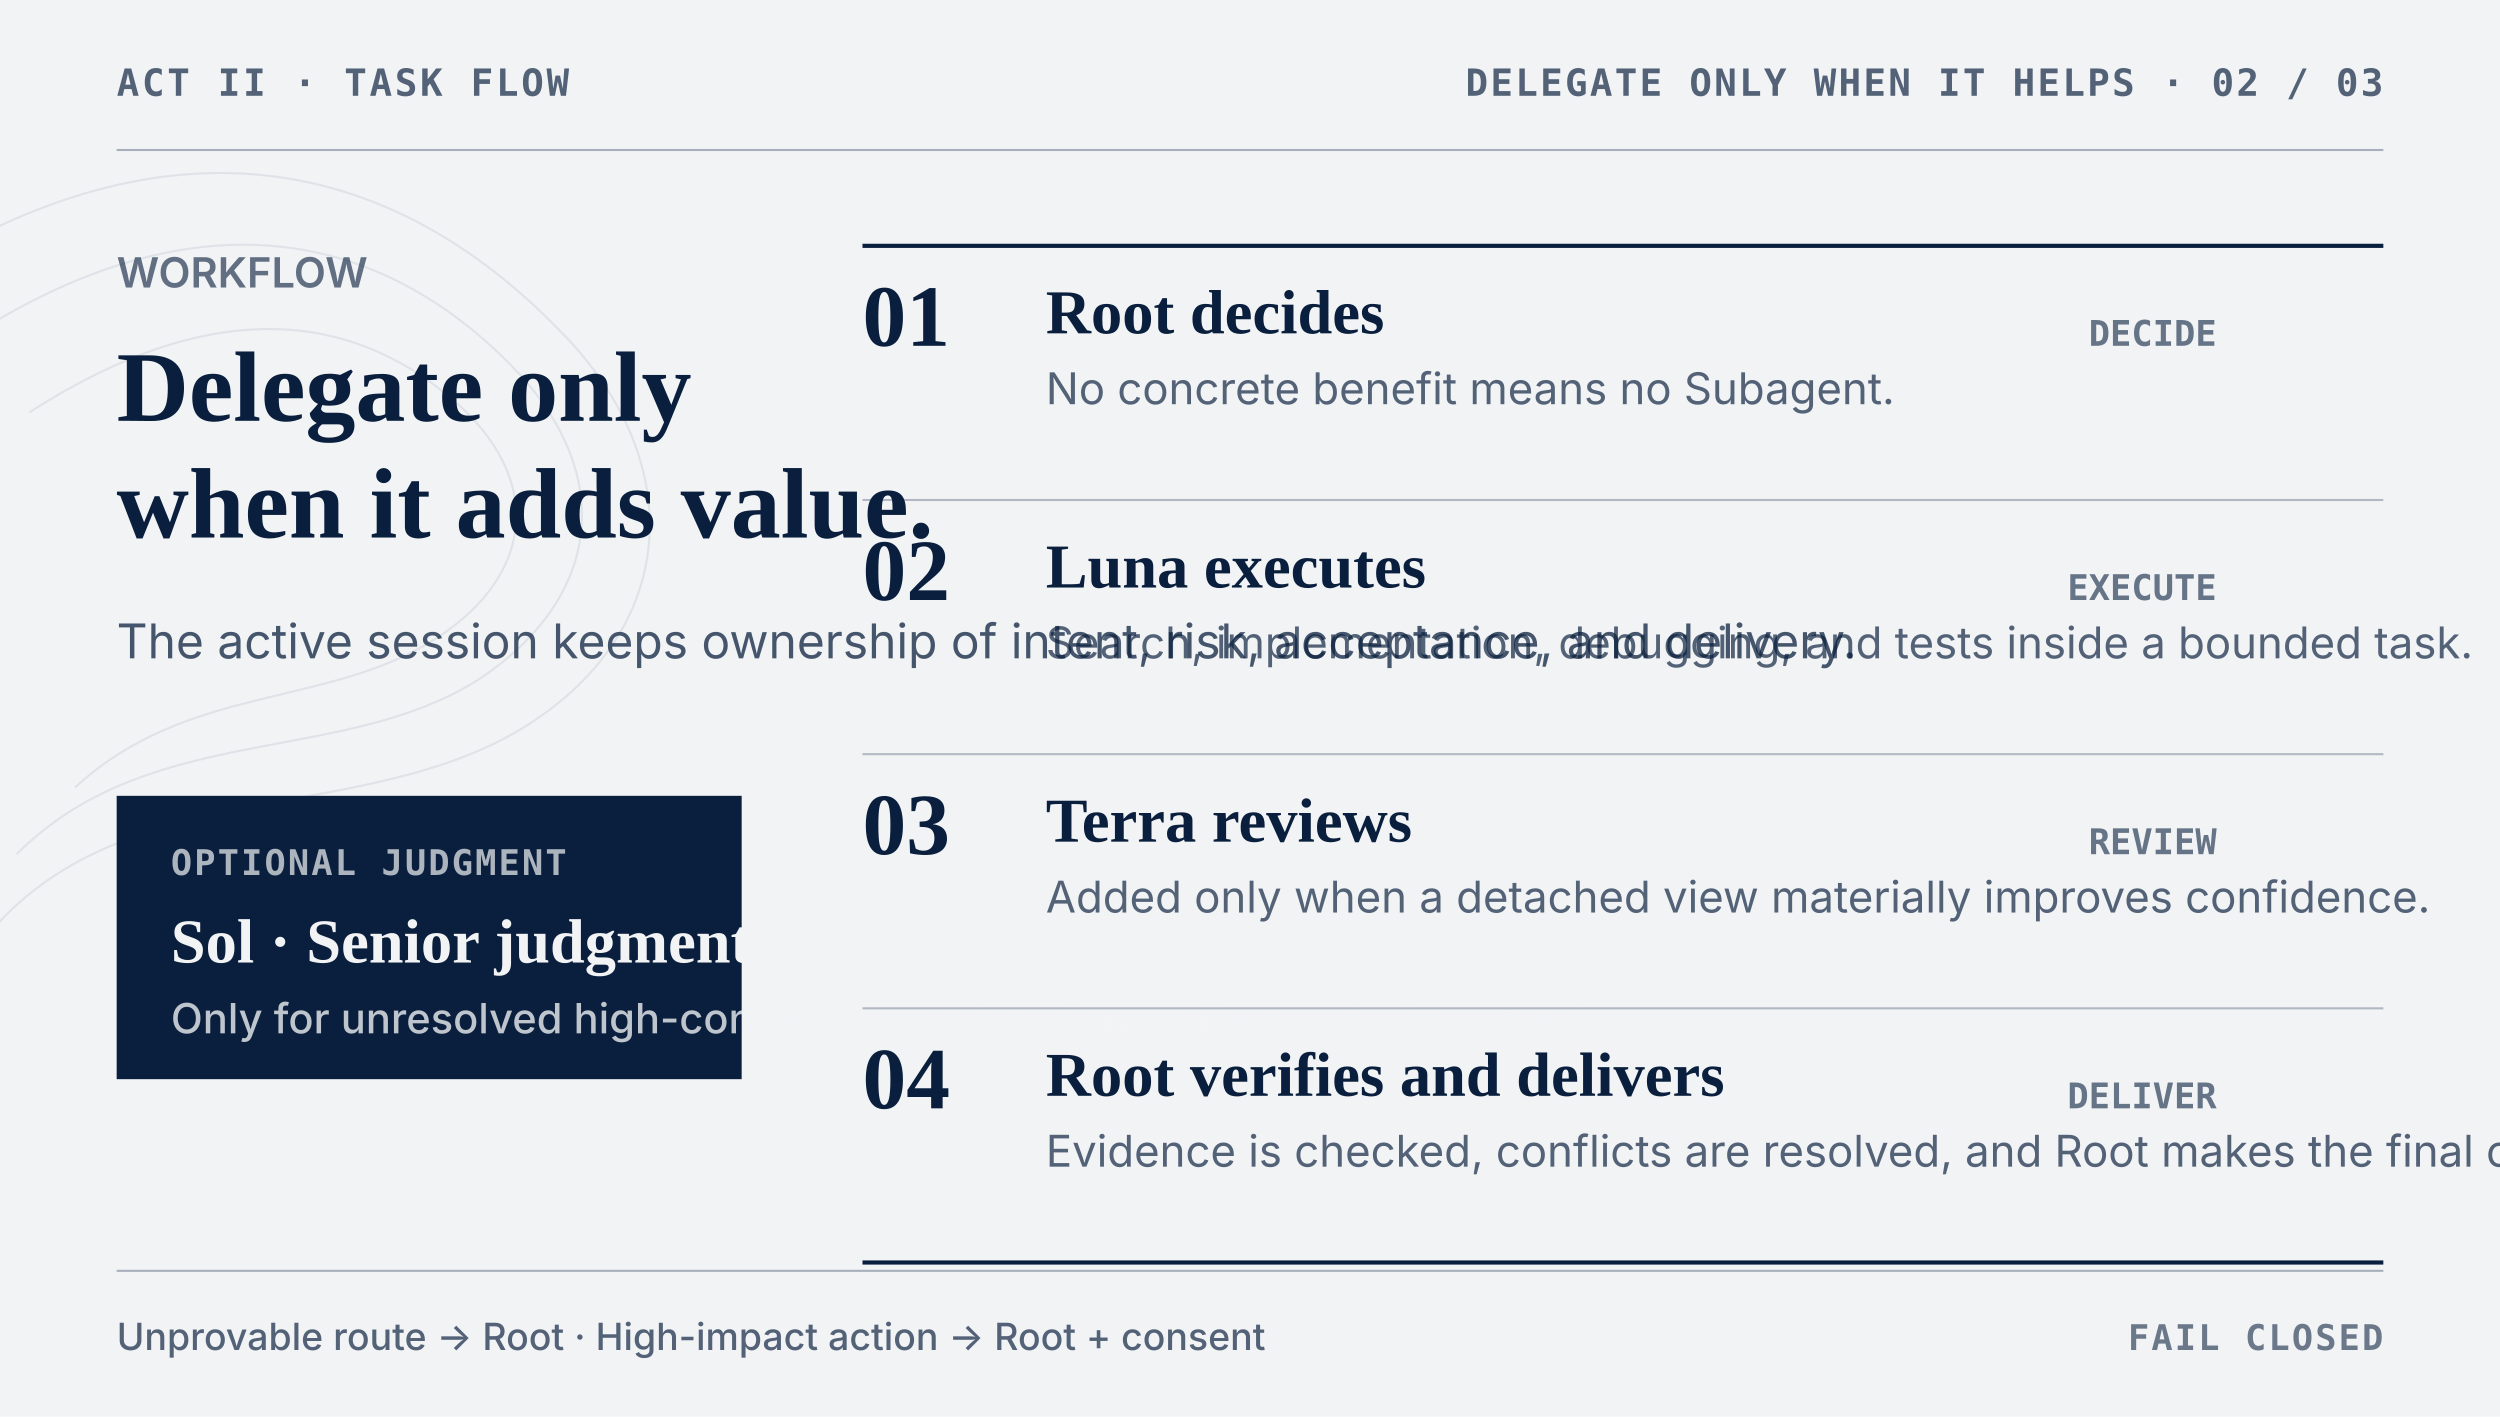
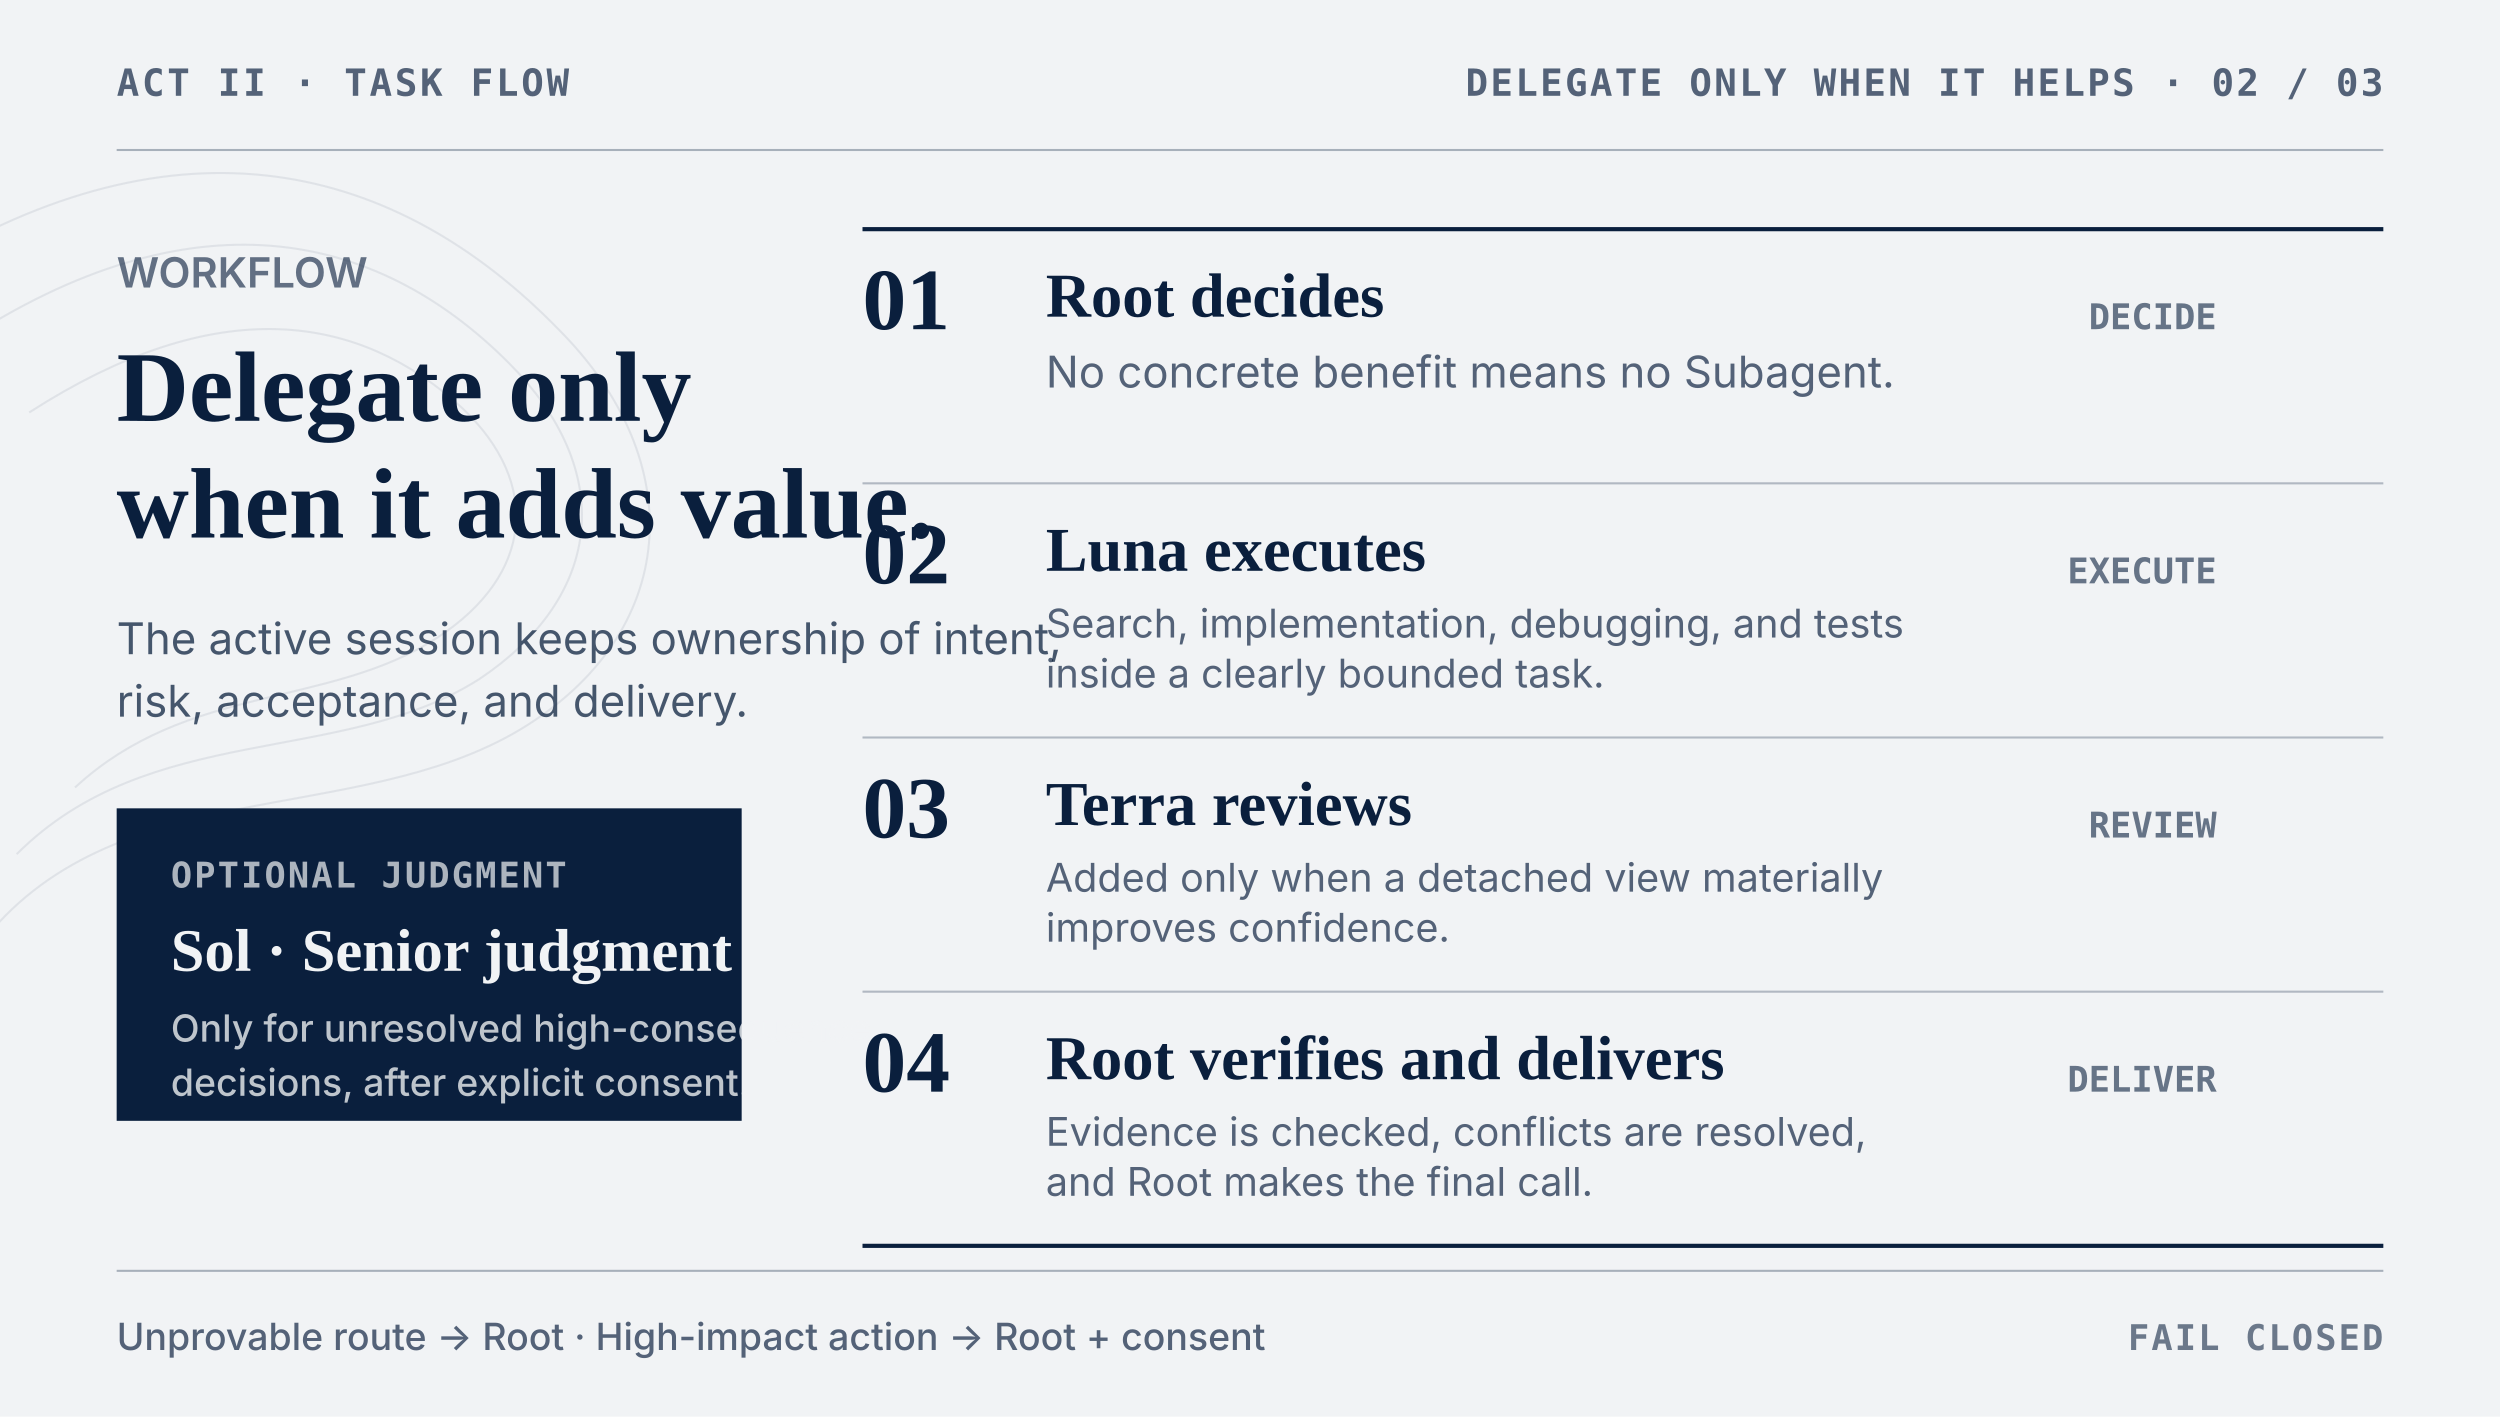
<svg xmlns="http://www.w3.org/2000/svg" width="1200" height="680" viewBox="0 0 1200 680" role="img" aria-labelledby="title desc">
  <rect width="1200" height="680" fill="#f1f3f5" />
  <g fill="none" stroke="#0a1f3d" stroke-width="1" opacity="0.08">
    <path d="M-40 130 C86 52 190 78 268 158 C332 222 326 304 250 350 C170 398 54 370 -10 454" />
    <path d="M-18 164 C92 92 180 110 244 174 C296 226 290 286 230 326 C164 368 72 346 8 410" />
    <path d="M14 198 C104 140 172 150 222 196 C260 232 256 276 210 306 C158 340 90 328 36 378" />
  </g>
  <line x1="56" y1="72" x2="1144" y2="72" stroke="#0a1f3d" stroke-width="1" opacity="0.32" />
  <line x1="56" y1="610" x2="1144" y2="610" stroke="#0a1f3d" stroke-width="1" opacity="0.32" />
  <text x="56" y="46" font-family="IBM Plex Mono, SFMono-Regular, Menlo, monospace" font-size="18" font-weight="600" letter-spacing="1.3" fill="#0a1f3d" opacity="0.68">ACT II · TASK FLOW</text>
  <text x="1144" y="46" text-anchor="end" font-family="IBM Plex Mono, SFMono-Regular, Menlo, monospace" font-size="18" font-weight="600" letter-spacing="1.1" fill="#0a1f3d" opacity="0.68">DELEGATE ONLY WHEN IT HELPS · 02 / 03</text>
  <text x="56" y="138" font-family="Inter, Helvetica Neue, Arial, sans-serif" font-size="20" font-weight="600" fill="#0a1f3d" opacity="0.62">WORKFLOW</text>
  <text x="56" y="202" font-family="Playfair Display, Georgia, Times New Roman, serif" font-size="48" font-weight="700" fill="#0a1f3d">Delegate only</text>
  <text x="56" y="258" font-family="Playfair Display, Georgia, Times New Roman, serif" font-size="48" font-weight="700" fill="#0a1f3d">when it adds value.</text>
-   <text x="56" y="316" font-family="Inter, Helvetica Neue, Arial, sans-serif" font-size="23" font-weight="400" fill="#0a1f3d" opacity="0.74">The active session keeps ownership of intent, risk, acceptance, and delivery.</text>
-   <rect x="56" y="382" width="300" height="136" fill="#0a1f3d" />
-   <text x="82" y="420" font-family="IBM Plex Mono, SFMono-Regular, Menlo, monospace" font-size="17" font-weight="600" letter-spacing="1" fill="#f1f3f5" opacity="0.7">OPTIONAL JUDGMENT</text>
-   <text x="82" y="462" font-family="Playfair Display, Georgia, Times New Roman, serif" font-size="30" font-weight="700" fill="#f1f3f5">Sol · Senior judgment</text>
-   <text x="82" y="496" font-family="Inter, Helvetica Neue, Arial, sans-serif" font-size="20" font-weight="500" fill="#f1f3f5" opacity="0.78">Only for unresolved high-consequence decisions, after explicit consent.</text>
-   <g transform="translate(414,118)">
+   <text x="56" y="314" font-family="Inter, Helvetica Neue, Arial, sans-serif" font-size="21" font-weight="400" fill="#0a1f3d" opacity="0.74">The active session keeps ownership of intent,</text>
+   <text x="56" y="344" font-family="Inter, Helvetica Neue, Arial, sans-serif" font-size="21" font-weight="400" fill="#0a1f3d" opacity="0.74">risk, acceptance, and delivery.</text>
+   <rect x="56" y="388" width="300" height="150" fill="#0a1f3d" />
+   <text x="82" y="426" font-family="IBM Plex Mono, SFMono-Regular, Menlo, monospace" font-size="17" font-weight="600" letter-spacing="1" fill="#f1f3f5" opacity="0.7">OPTIONAL JUDGMENT</text>
+   <text x="82" y="466" font-family="Playfair Display, Georgia, Times New Roman, serif" font-size="29" font-weight="700" fill="#f1f3f5">Sol · Senior judgment</text>
+   <text x="82" y="500" font-family="Inter, Helvetica Neue, Arial, sans-serif" font-size="18" font-weight="500" fill="#f1f3f5" opacity="0.78">Only for unresolved high-consequence</text>
+   <text x="82" y="526" font-family="Inter, Helvetica Neue, Arial, sans-serif" font-size="18" font-weight="500" fill="#f1f3f5" opacity="0.78">decisions, after explicit consent.</text>
+   <g transform="translate(414,110)">
    <line x1="0" y1="0" x2="730" y2="0" stroke="#0a1f3d" stroke-width="2" />
    <line x1="0" y1="122" x2="730" y2="122" stroke="#0a1f3d" stroke-width="1" opacity="0.28" />
    <line x1="0" y1="244" x2="730" y2="244" stroke="#0a1f3d" stroke-width="1" opacity="0.28" />
    <line x1="0" y1="366" x2="730" y2="366" stroke="#0a1f3d" stroke-width="1" opacity="0.28" />
    <line x1="0" y1="488" x2="730" y2="488" stroke="#0a1f3d" stroke-width="2" />
    <text x="0" y="48" font-family="Playfair Display, Georgia, Times New Roman, serif" font-size="42" font-weight="700" fill="#0a1f3d">01</text>
    <text x="88" y="42" font-family="Playfair Display, Georgia, Times New Roman, serif" font-size="30" font-weight="700" fill="#0a1f3d">Root decides</text>
    <text x="88" y="76" font-family="Inter, Helvetica Neue, Arial, sans-serif" font-size="21" font-weight="400" fill="#0a1f3d" opacity="0.68">No concrete benefit means no Subagent.</text>
    <text x="650" y="48" text-anchor="end" font-family="IBM Plex Mono, SFMono-Regular, Menlo, monospace" font-size="17" font-weight="600" fill="#0a1f3d" opacity="0.6">DECIDE</text>
    <text x="0" y="170" font-family="Playfair Display, Georgia, Times New Roman, serif" font-size="42" font-weight="700" fill="#0a1f3d">02</text>
    <text x="88" y="164" font-family="Playfair Display, Georgia, Times New Roman, serif" font-size="30" font-weight="700" fill="#0a1f3d">Luna executes</text>
-     <text x="88" y="198" font-family="Inter, Helvetica Neue, Arial, sans-serif" font-size="21" font-weight="400" fill="#0a1f3d" opacity="0.68">Search, implementation, debugging, and tests inside a bounded task.</text>
+     <text x="88" y="196" font-family="Inter, Helvetica Neue, Arial, sans-serif" font-size="19" font-weight="400" fill="#0a1f3d" opacity="0.68">Search, implementation, debugging, and tests</text>
+     <text x="88" y="220" font-family="Inter, Helvetica Neue, Arial, sans-serif" font-size="19" font-weight="400" fill="#0a1f3d" opacity="0.68">inside a clearly bounded task.</text>
    <text x="650" y="170" text-anchor="end" font-family="IBM Plex Mono, SFMono-Regular, Menlo, monospace" font-size="17" font-weight="600" fill="#0a1f3d" opacity="0.6">EXECUTE</text>
    <text x="0" y="292" font-family="Playfair Display, Georgia, Times New Roman, serif" font-size="42" font-weight="700" fill="#0a1f3d">03</text>
    <text x="88" y="286" font-family="Playfair Display, Georgia, Times New Roman, serif" font-size="30" font-weight="700" fill="#0a1f3d">Terra reviews</text>
-     <text x="88" y="320" font-family="Inter, Helvetica Neue, Arial, sans-serif" font-size="21" font-weight="400" fill="#0a1f3d" opacity="0.68">Added only when a detached view materially improves confidence.</text>
+     <text x="88" y="318" font-family="Inter, Helvetica Neue, Arial, sans-serif" font-size="19" font-weight="400" fill="#0a1f3d" opacity="0.68">Added only when a detached view materially</text>
+     <text x="88" y="342" font-family="Inter, Helvetica Neue, Arial, sans-serif" font-size="19" font-weight="400" fill="#0a1f3d" opacity="0.68">improves confidence.</text>
    <text x="650" y="292" text-anchor="end" font-family="IBM Plex Mono, SFMono-Regular, Menlo, monospace" font-size="17" font-weight="600" fill="#0a1f3d" opacity="0.6">REVIEW</text>
    <text x="0" y="414" font-family="Playfair Display, Georgia, Times New Roman, serif" font-size="42" font-weight="700" fill="#0a1f3d">04</text>
    <text x="88" y="408" font-family="Playfair Display, Georgia, Times New Roman, serif" font-size="30" font-weight="700" fill="#0a1f3d">Root verifies and delivers</text>
-     <text x="88" y="442" font-family="Inter, Helvetica Neue, Arial, sans-serif" font-size="21" font-weight="400" fill="#0a1f3d" opacity="0.68">Evidence is checked, conflicts are resolved, and Root makes the final call.</text>
+     <text x="88" y="440" font-family="Inter, Helvetica Neue, Arial, sans-serif" font-size="19" font-weight="400" fill="#0a1f3d" opacity="0.68">Evidence is checked, conflicts are resolved,</text>
+     <text x="88" y="464" font-family="Inter, Helvetica Neue, Arial, sans-serif" font-size="19" font-weight="400" fill="#0a1f3d" opacity="0.68">and Root makes the final call.</text>
    <text x="650" y="414" text-anchor="end" font-family="IBM Plex Mono, SFMono-Regular, Menlo, monospace" font-size="17" font-weight="600" fill="#0a1f3d" opacity="0.6">DELIVER</text>
  </g>
  <text x="56" y="648" font-family="Inter, Helvetica Neue, Arial, sans-serif" font-size="18" font-weight="500" fill="#0a1f3d" opacity="0.68">Unprovable route → Root · High-impact action → Root + consent</text>
  <text x="1144" y="648" text-anchor="end" font-family="IBM Plex Mono, SFMono-Regular, Menlo, monospace" font-size="17" font-weight="600" letter-spacing="1" fill="#0a1f3d" opacity="0.58">FAIL CLOSED</text>
</svg>
